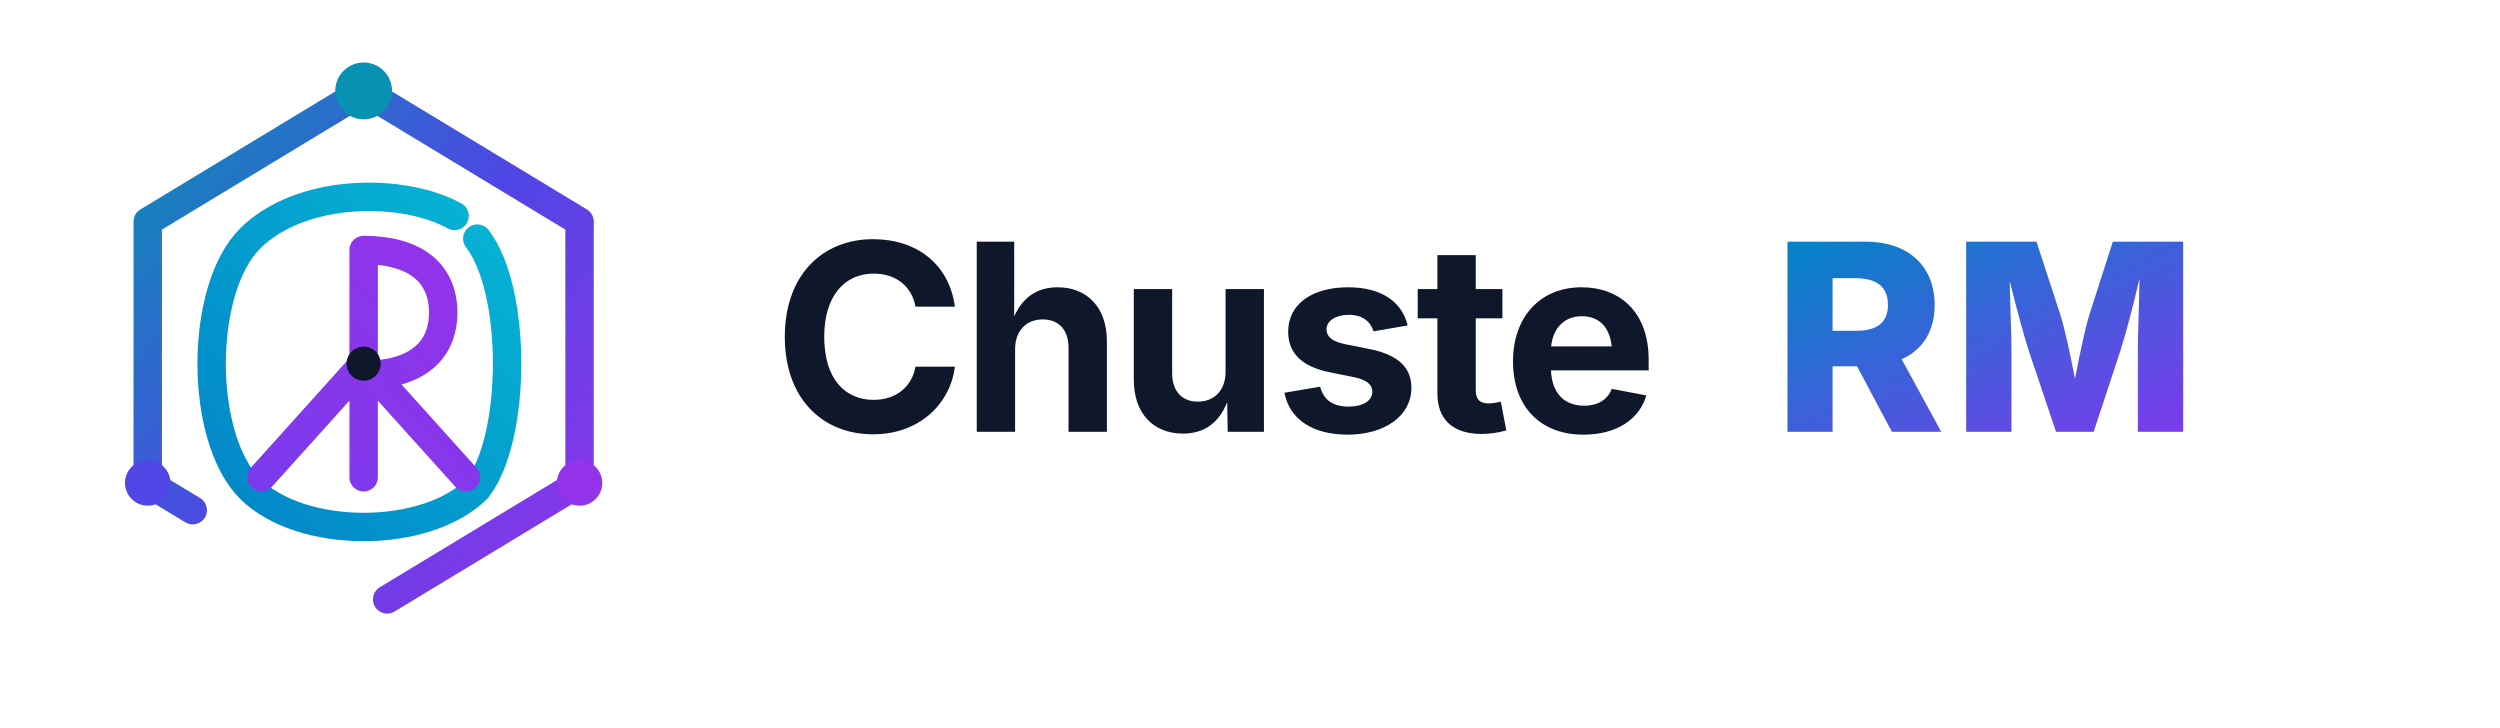
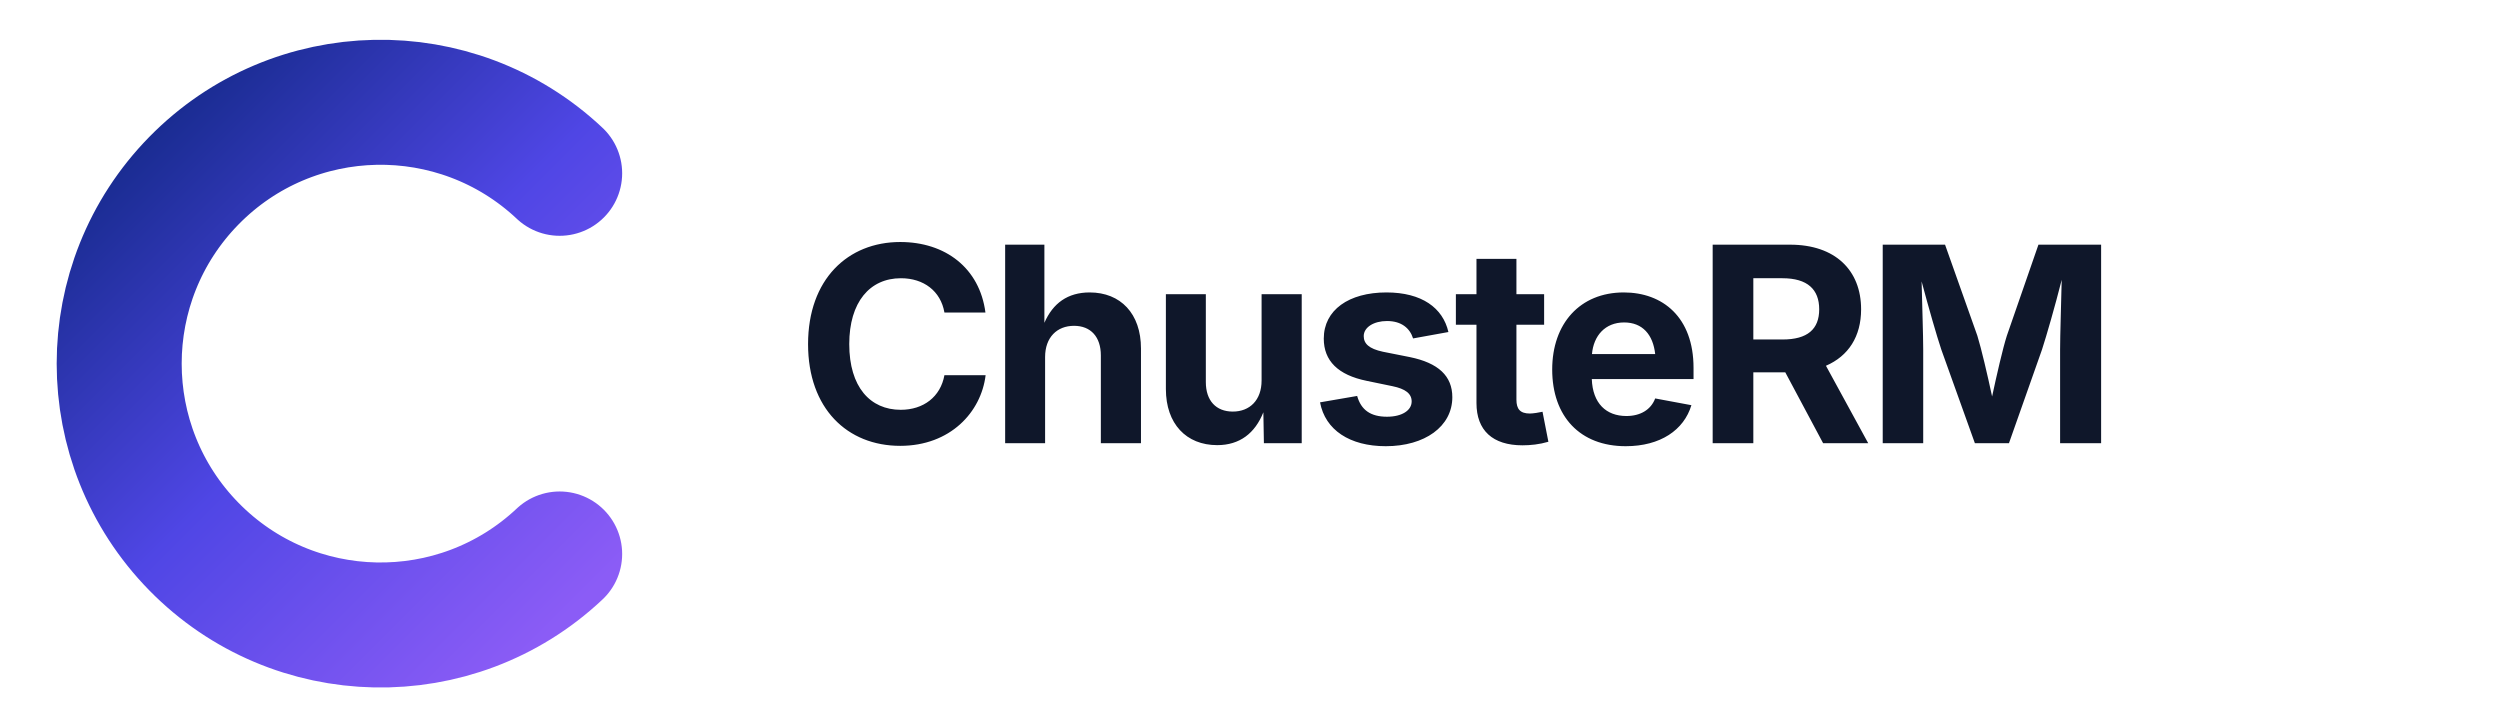
- <svg xmlns="http://www.w3.org/2000/svg" viewBox="0 0 220 64" fill="none">
+ <svg xmlns="http://www.w3.org/2000/svg" viewBox="0 0 220 64" fill="none" role="img" aria-label="ChusteRM">
  <defs>
-     <linearGradient id="chuster-grad-primary-light" x1="0%" y1="0%" x2="100%" y2="100%">
-       <stop offset="0%" stop-color="#0891b2" />
-       <stop offset="50%" stop-color="#4f46e5" />
-       <stop offset="100%" stop-color="#9333ea" />
-     </linearGradient>
-     <linearGradient id="chuster-grad-accent-light" x1="100%" y1="0%" x2="0%" y2="100%">
-       <stop offset="0%" stop-color="#9333ea" />
-       <stop offset="100%" stop-color="#7c3aed" />
-     </linearGradient>
-     <linearGradient id="chuster-grad-cyan-light" x1="0%" y1="100%" x2="100%" y2="0%">
-       <stop offset="0%" stop-color="#0284c7" />
-       <stop offset="100%" stop-color="#06b6d4" />
-     </linearGradient>
-     <linearGradient id="chuster-text-grad-light" x1="0%" y1="0%" x2="100%" y2="100%">
-       <stop offset="0%" stop-color="#0284c7" />
-       <stop offset="100%" stop-color="#7c3aed" />
+     <linearGradient id="chusterm-c-light" x1="12" y1="12" x2="52" y2="52" gradientUnits="userSpaceOnUse">
+       <stop stop-color="#182B8F" />
+       <stop offset="0.48" stop-color="#4F46E5" />
+       <stop offset="1" stop-color="#8B5CF6" />
    </linearGradient>
  </defs>
-   <path d="M32 8 L51 19.5 V42.5 L32 54 L13 42.5 V19.5 Z" stroke="url(#chuster-grad-primary-light)" stroke-width="2.5" stroke-linecap="round" stroke-linejoin="round" stroke-dasharray="65 20" />
-   <path d="M42 21 C45.5 25.5 45.5 38.5 42 43 C37.5 47.5 26.5 47.5 22 43 C17.5 38.5 17.5 25.5 22 21 C26.5 16.5 35.5 16.5 40 19" stroke="url(#chuster-grad-cyan-light)" stroke-width="2.5" stroke-linecap="round" />
-   <path d="M23 42 L32 32 L41 42 M32 22 V42 M32 22 C36.5 22 39 24 39 27.5 C39 31 36.5 33 32 33" stroke="url(#chuster-grad-accent-light)" stroke-width="2.5" stroke-linecap="round" stroke-linejoin="round" />
-   <circle cx="32" cy="8" r="2.5" fill="#0891b2" />
-   <circle cx="51" cy="42.5" r="2" fill="#9333ea" />
-   <circle cx="13" cy="42.5" r="2" fill="#4f46e5" />
-   <circle cx="32" cy="32" r="1.5" fill="#0f172a" />
-   <text x="68" y="38" font-family="'Plus Jakarta Sans', 'Manrope', 'Inter', system-ui, sans-serif" font-size="23" font-weight="700" letter-spacing="-0.5" fill="#0f172a">Chuste</text>
-   <text x="156" y="38" font-family="'Plus Jakarta Sans', 'Manrope', 'Inter', system-ui, sans-serif" font-size="23" font-weight="800" letter-spacing="0.5" fill="url(#chuster-text-grad-light)">RM</text>
+   <path d="M49.25 15.25A23 23 0 1 0 49.25 48.75" stroke="url(#chusterm-c-light)" stroke-width="11" stroke-linecap="round" />
+   <text x="70" y="39" font-family="Manrope, Inter, system-ui, sans-serif" font-size="24" font-weight="750" letter-spacing="-0.8" fill="#0F172A">ChusteRM</text>
</svg>
